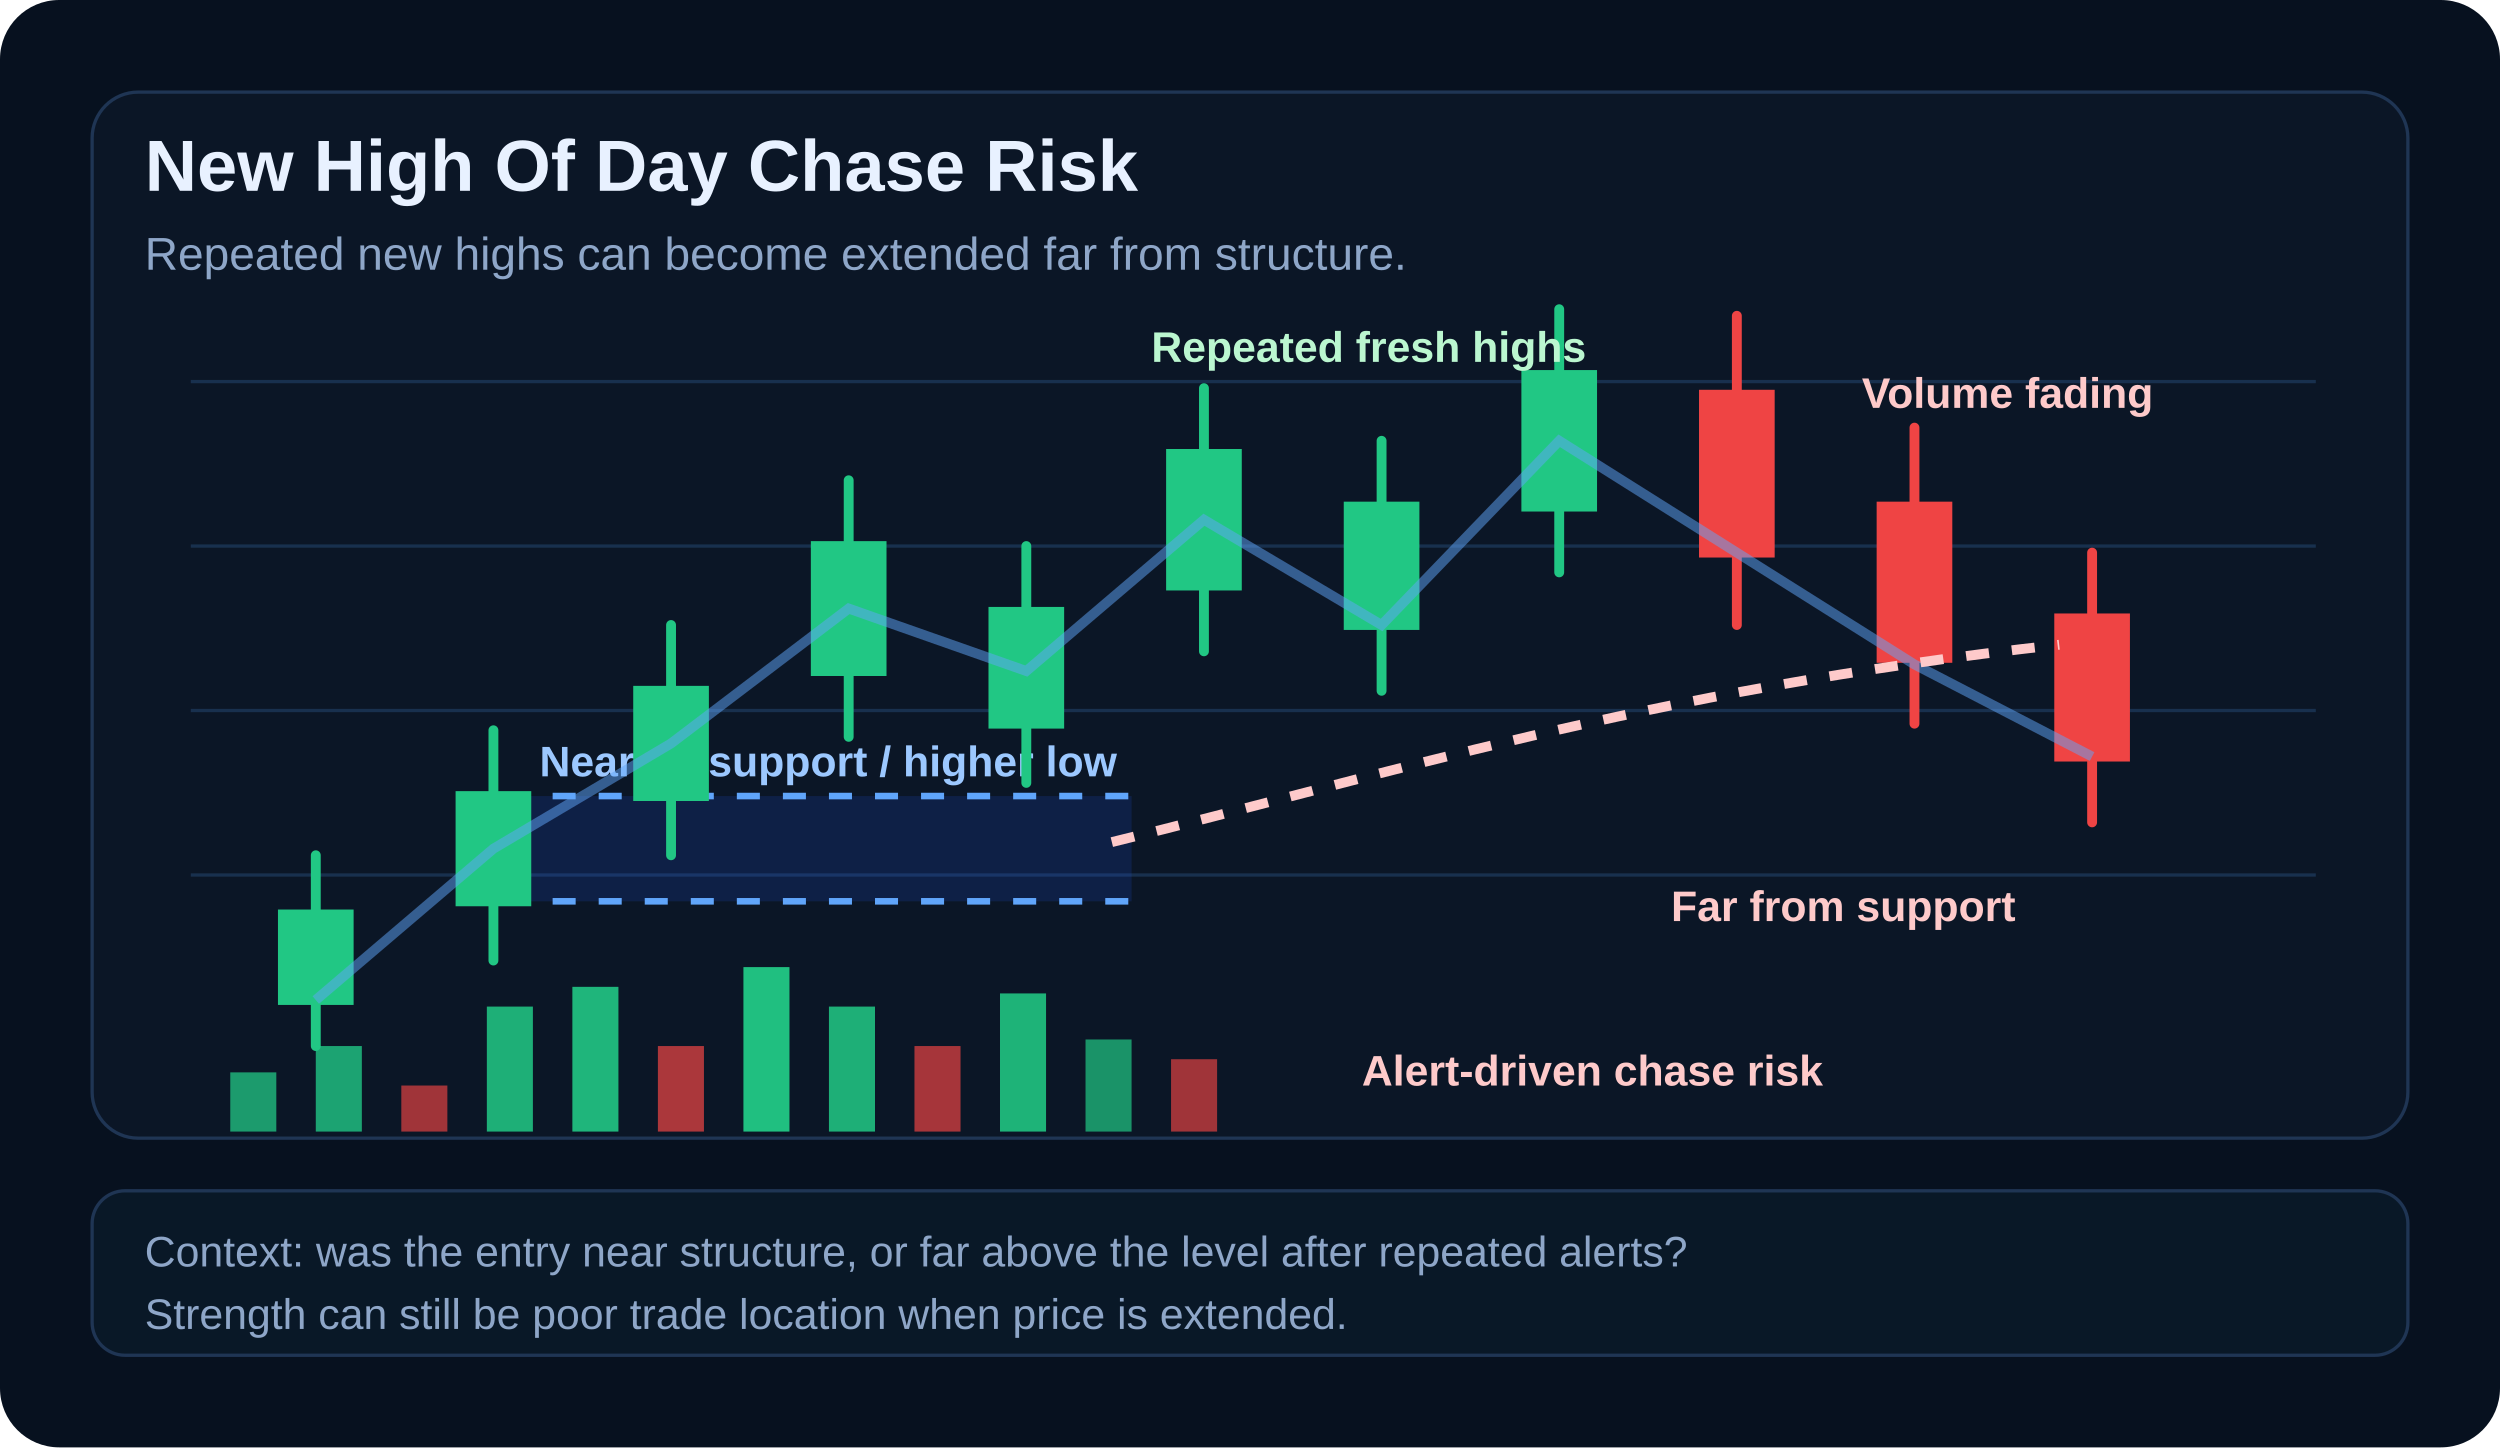
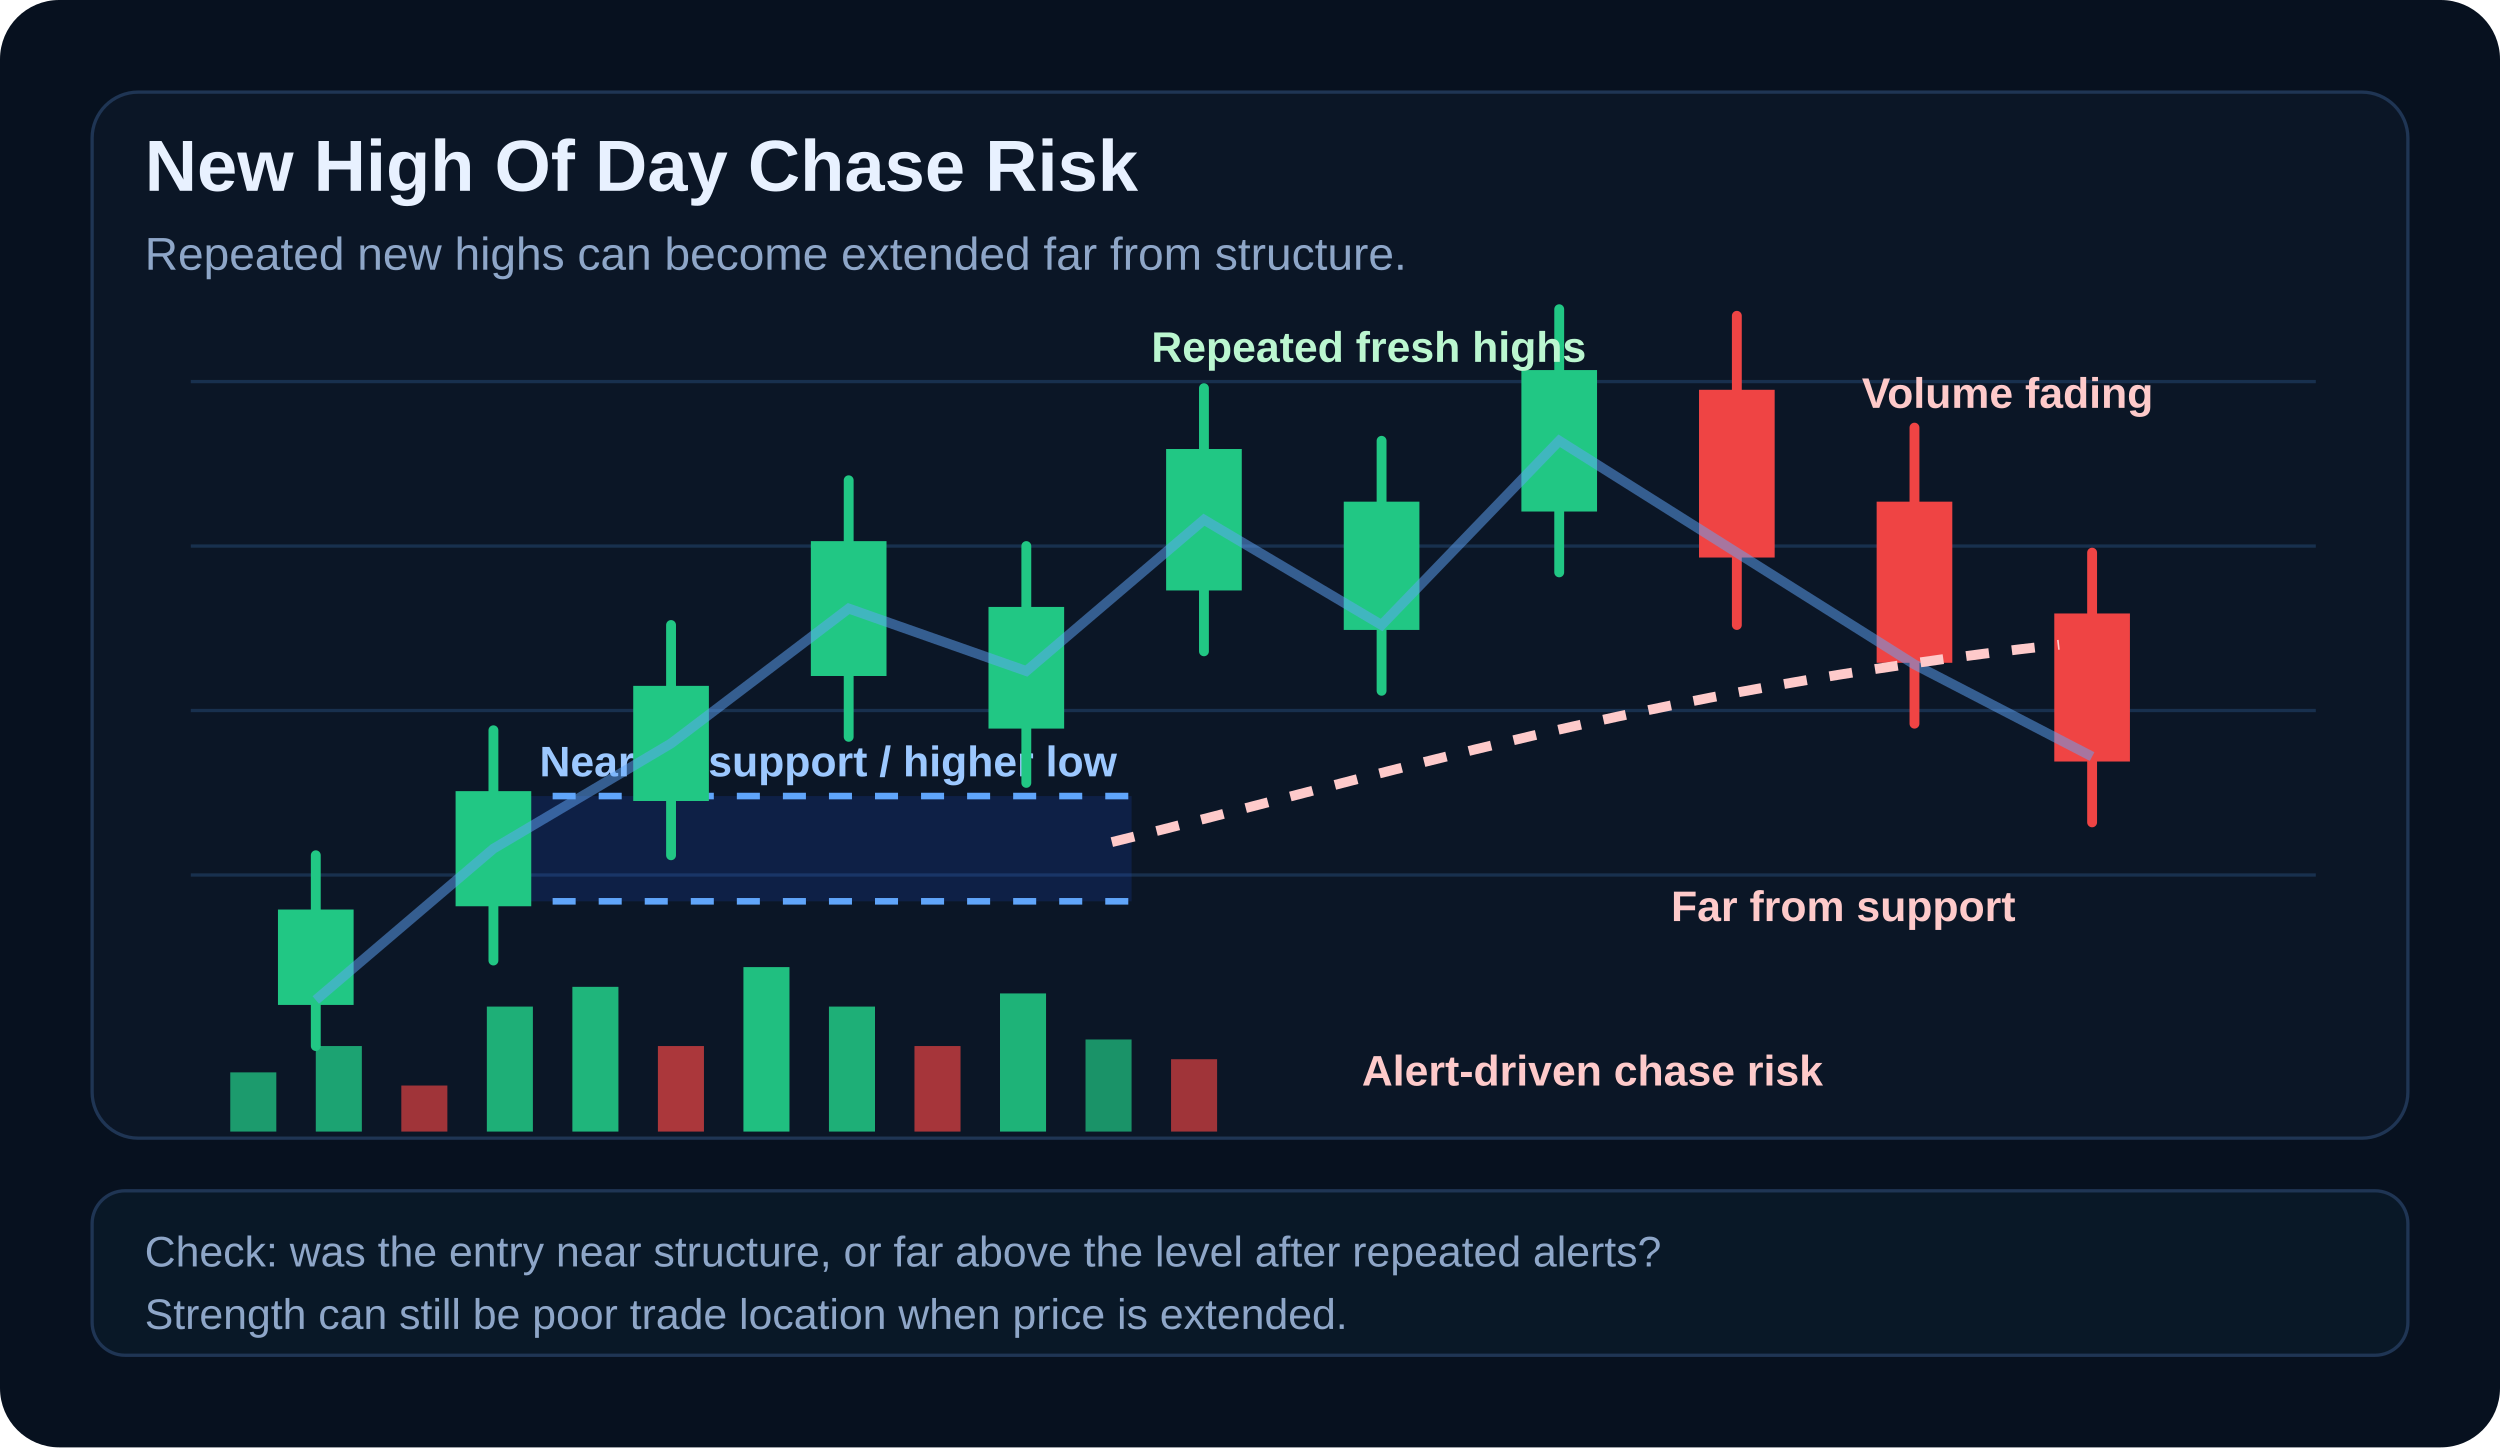
<svg xmlns="http://www.w3.org/2000/svg" viewBox="0 0 760 440" role="img" aria-labelledby="title desc">
  <rect width="760" height="440" rx="18" fill="#07111f" />
  <rect x="28" y="28" width="704" height="318" rx="14" fill="#0b1626" stroke="#1f3554" />
  <text x="44" y="58" fill="#e8f1ff" font-family="Arial, sans-serif" font-size="22" font-weight="700">New High Of Day Chase Risk</text>
  <text x="44" y="82" fill="#8ea6c8" font-family="Arial, sans-serif" font-size="14">Repeated new highs can become extended far from structure.</text>
  <g stroke="#18304e" stroke-width="1">
    <line x1="58" y1="116" x2="704" y2="116" />
    <line x1="58" y1="166" x2="704" y2="166" />
    <line x1="58" y1="216" x2="704" y2="216" />
    <line x1="58" y1="266" x2="704" y2="266" />
  </g>
  <rect x="154" y="242" width="190" height="32" fill="#1d4ed8" opacity=".18" />
  <line x1="154" y1="242" x2="344" y2="242" stroke="#60a5fa" stroke-width="2" stroke-dasharray="7 7" />
  <line x1="154" y1="274" x2="344" y2="274" stroke="#60a5fa" stroke-width="2" stroke-dasharray="7 7" />
  <text x="164" y="236" fill="#9cc8ff" font-family="Arial, sans-serif" font-size="13" font-weight="700">Nearest support / higher low</text>
  <g stroke-linecap="round" stroke-width="3">
    <g stroke="#21c784" fill="#21c784">
      <line x1="96" y1="260" x2="96" y2="318" />
      <rect x="86" y="278" width="20" height="26" />
      <line x1="150" y1="222" x2="150" y2="292" />
      <rect x="140" y="242" width="20" height="32" />
      <line x1="204" y1="190" x2="204" y2="260" />
      <rect x="194" y="210" width="20" height="32" />
      <line x1="258" y1="146" x2="258" y2="224" />
      <rect x="248" y="166" width="20" height="38" />
      <line x1="312" y1="166" x2="312" y2="238" />
      <rect x="302" y="186" width="20" height="34" />
      <line x1="366" y1="118" x2="366" y2="198" />
      <rect x="356" y="138" width="20" height="40" />
      <line x1="420" y1="134" x2="420" y2="210" />
      <rect x="410" y="154" width="20" height="36" />
      <line x1="474" y1="94" x2="474" y2="174" />
      <rect x="464" y="114" width="20" height="40" />
    </g>
    <g stroke="#ef4444" fill="#ef4444">
      <line x1="528" y1="96" x2="528" y2="190" />
      <rect x="518" y="120" width="20" height="48" />
      <line x1="582" y1="130" x2="582" y2="220" />
      <rect x="572" y="154" width="20" height="46" />
      <line x1="636" y1="168" x2="636" y2="250" />
      <rect x="626" y="188" width="20" height="42" />
    </g>
  </g>
  <path d="M96 304 L150 258 L204 226 L258 185 L312 204 L366 158 L420 190 L474 134 L528 168 L582 202 L636 230" fill="none" stroke="#60a5fa" stroke-width="3" opacity=".5" />
  <path d="M338 256 C420 236 500 210 626 196" fill="none" stroke="#fecaca" stroke-width="3" stroke-dasharray="7 7" />
  <g font-family="Arial, sans-serif" font-size="13" font-weight="700">
    <text x="350" y="110" fill="#bbf7d0">Repeated fresh highs</text>
    <text x="508" y="280" fill="#fecaca">Far from support</text>
    <text x="566" y="124" fill="#fecaca">Volume fading</text>
    <text x="414" y="330" fill="#fecaca">Alert-driven chase risk</text>
  </g>
  <g>
    <rect x="70" y="326" width="14" height="18" fill="#21c784" opacity=".75" />
    <rect x="96" y="318" width="14" height="26" fill="#21c784" opacity=".8" />
    <rect x="122" y="330" width="14" height="14" fill="#ef4444" opacity=".65" />
    <rect x="148" y="306" width="14" height="38" fill="#21c784" opacity=".86" />
    <rect x="174" y="300" width="14" height="44" fill="#21c784" opacity=".9" />
    <rect x="200" y="318" width="14" height="26" fill="#ef4444" opacity=".7" />
    <rect x="226" y="294" width="14" height="50" fill="#21c784" opacity=".95" />
    <rect x="252" y="306" width="14" height="38" fill="#21c784" opacity=".86" />
    <rect x="278" y="318" width="14" height="26" fill="#ef4444" opacity=".68" />
    <rect x="304" y="302" width="14" height="42" fill="#21c784" opacity=".88" />
    <rect x="330" y="316" width="14" height="28" fill="#21c784" opacity=".7" />
    <rect x="356" y="322" width="14" height="22" fill="#ef4444" opacity=".65" />
  </g>
  <rect x="28" y="362" width="704" height="50" rx="10" fill="#091827" stroke="#1f3554" />
-   <text x="44" y="385" fill="#8ea6c8" font-family="Arial, sans-serif" font-size="13">Context: was the entry near structure, or far above the level after repeated alerts?</text>
+   <text x="44" y="385" fill="#8ea6c8" font-family="Arial, sans-serif" font-size="13">Check: was the entry near structure, or far above the level after repeated alerts?</text>
  <text x="44" y="404" fill="#8ea6c8" font-family="Arial, sans-serif" font-size="13">Strength can still be poor trade location when price is extended.</text>
</svg>
